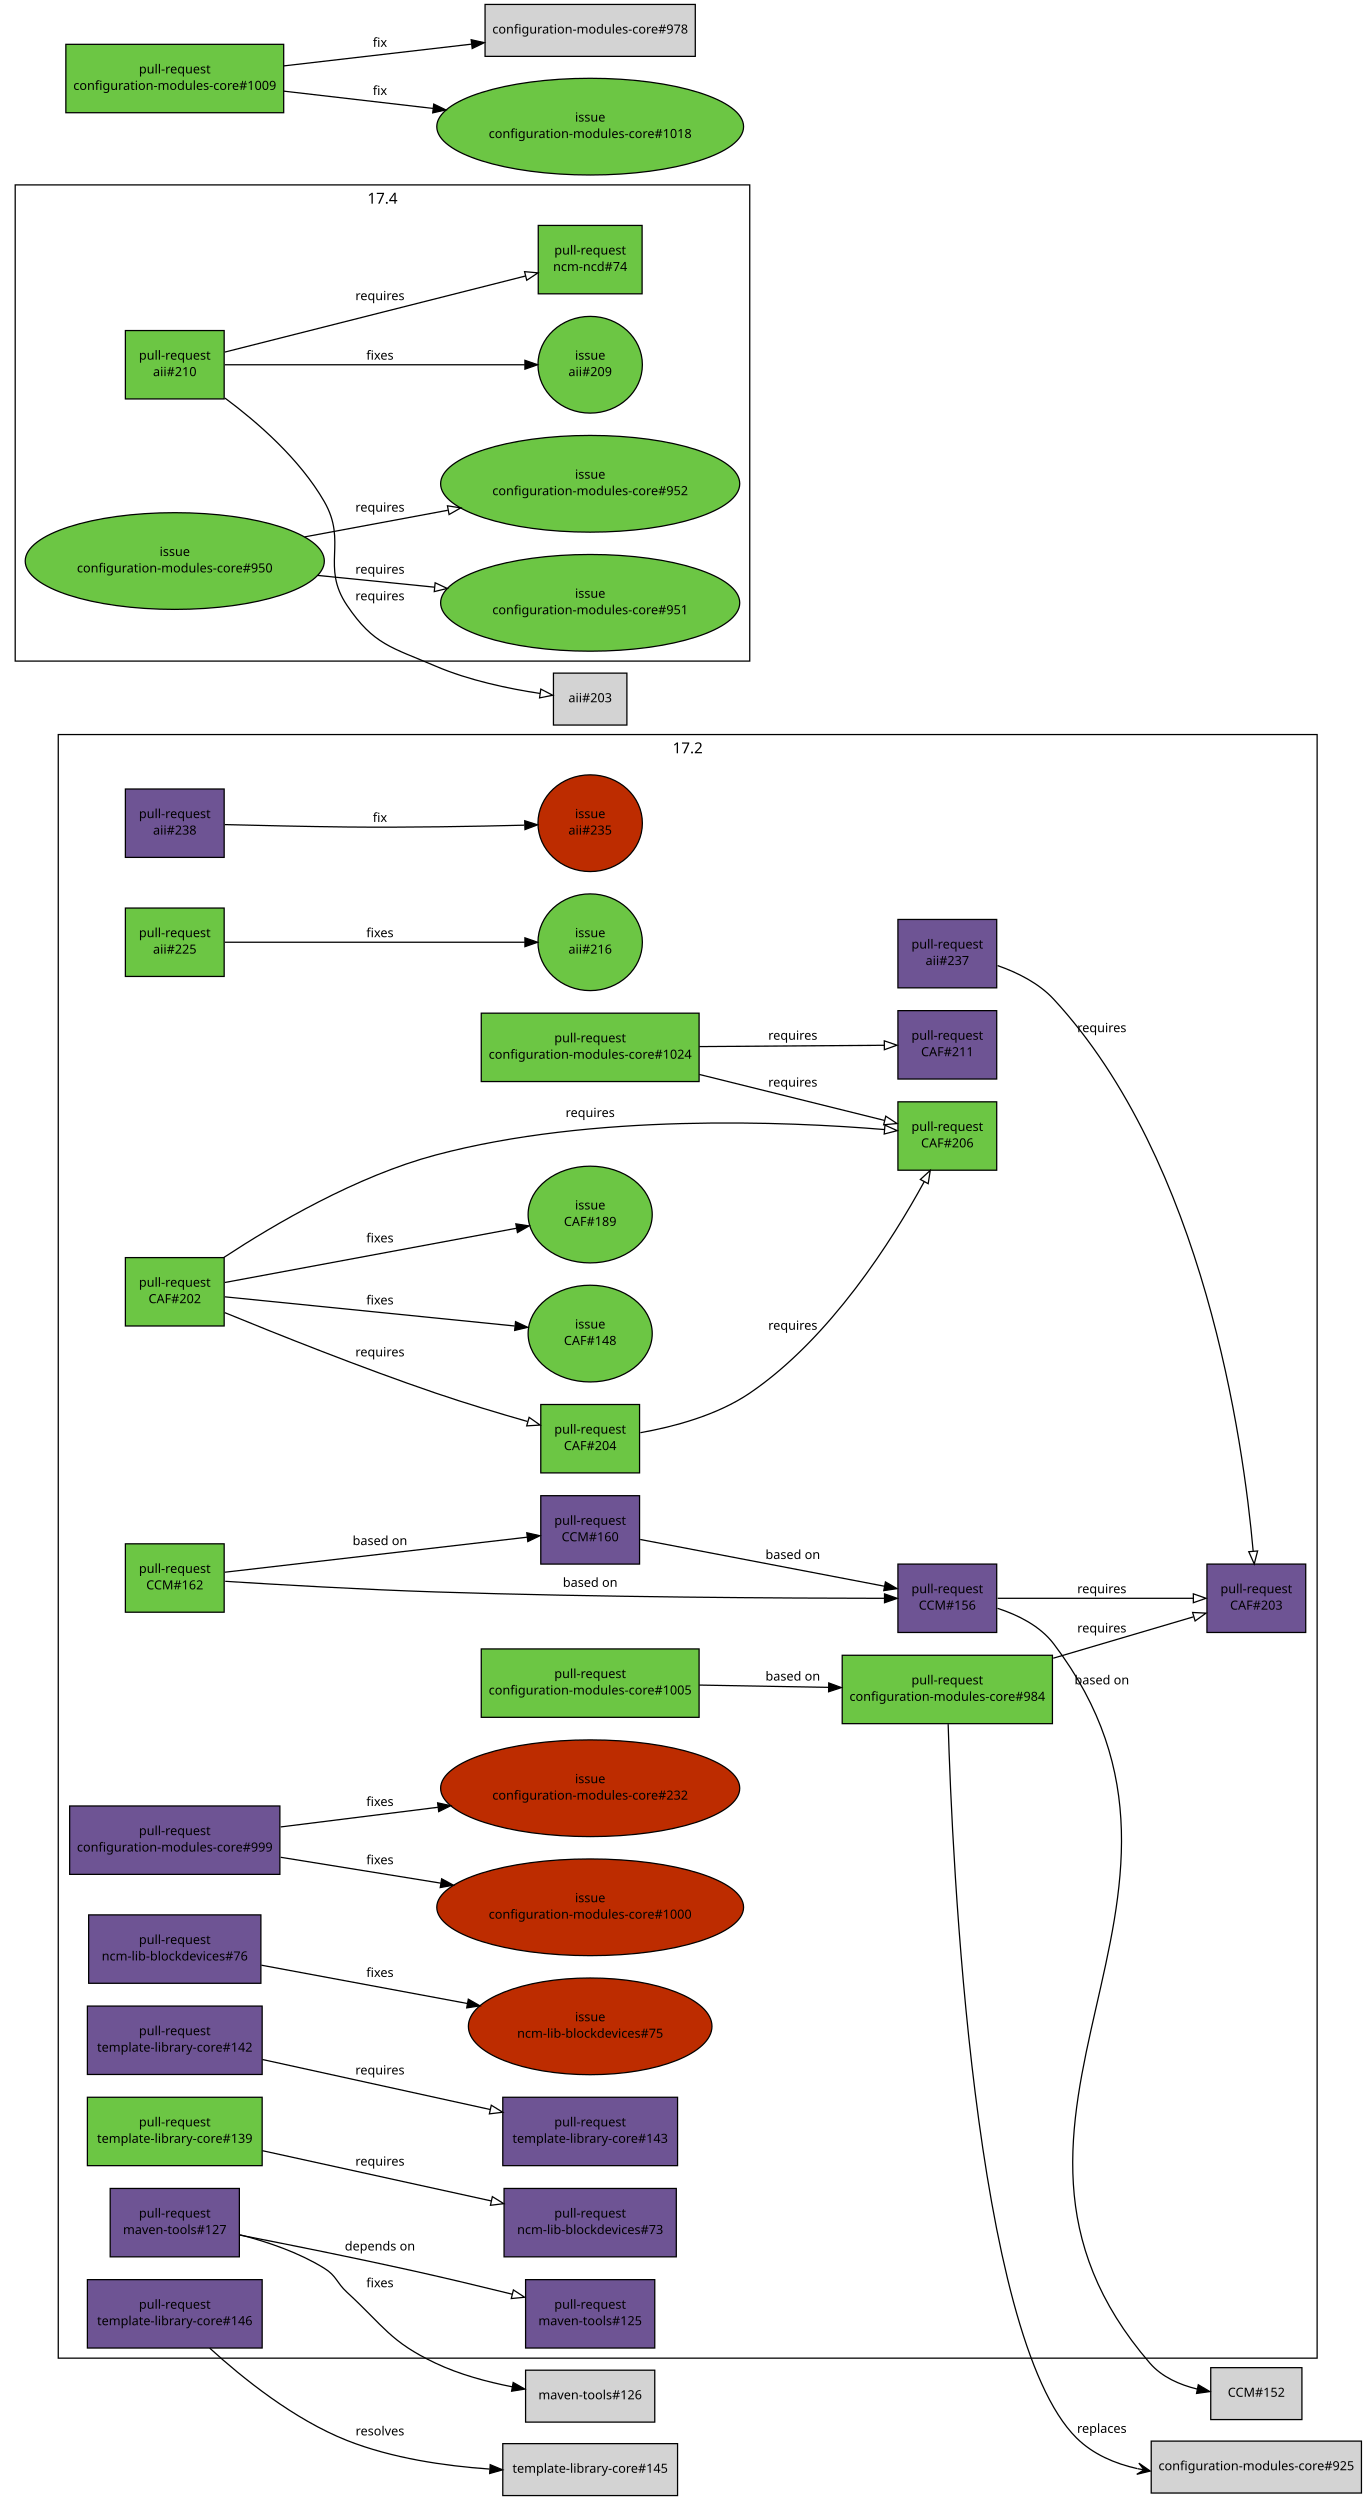
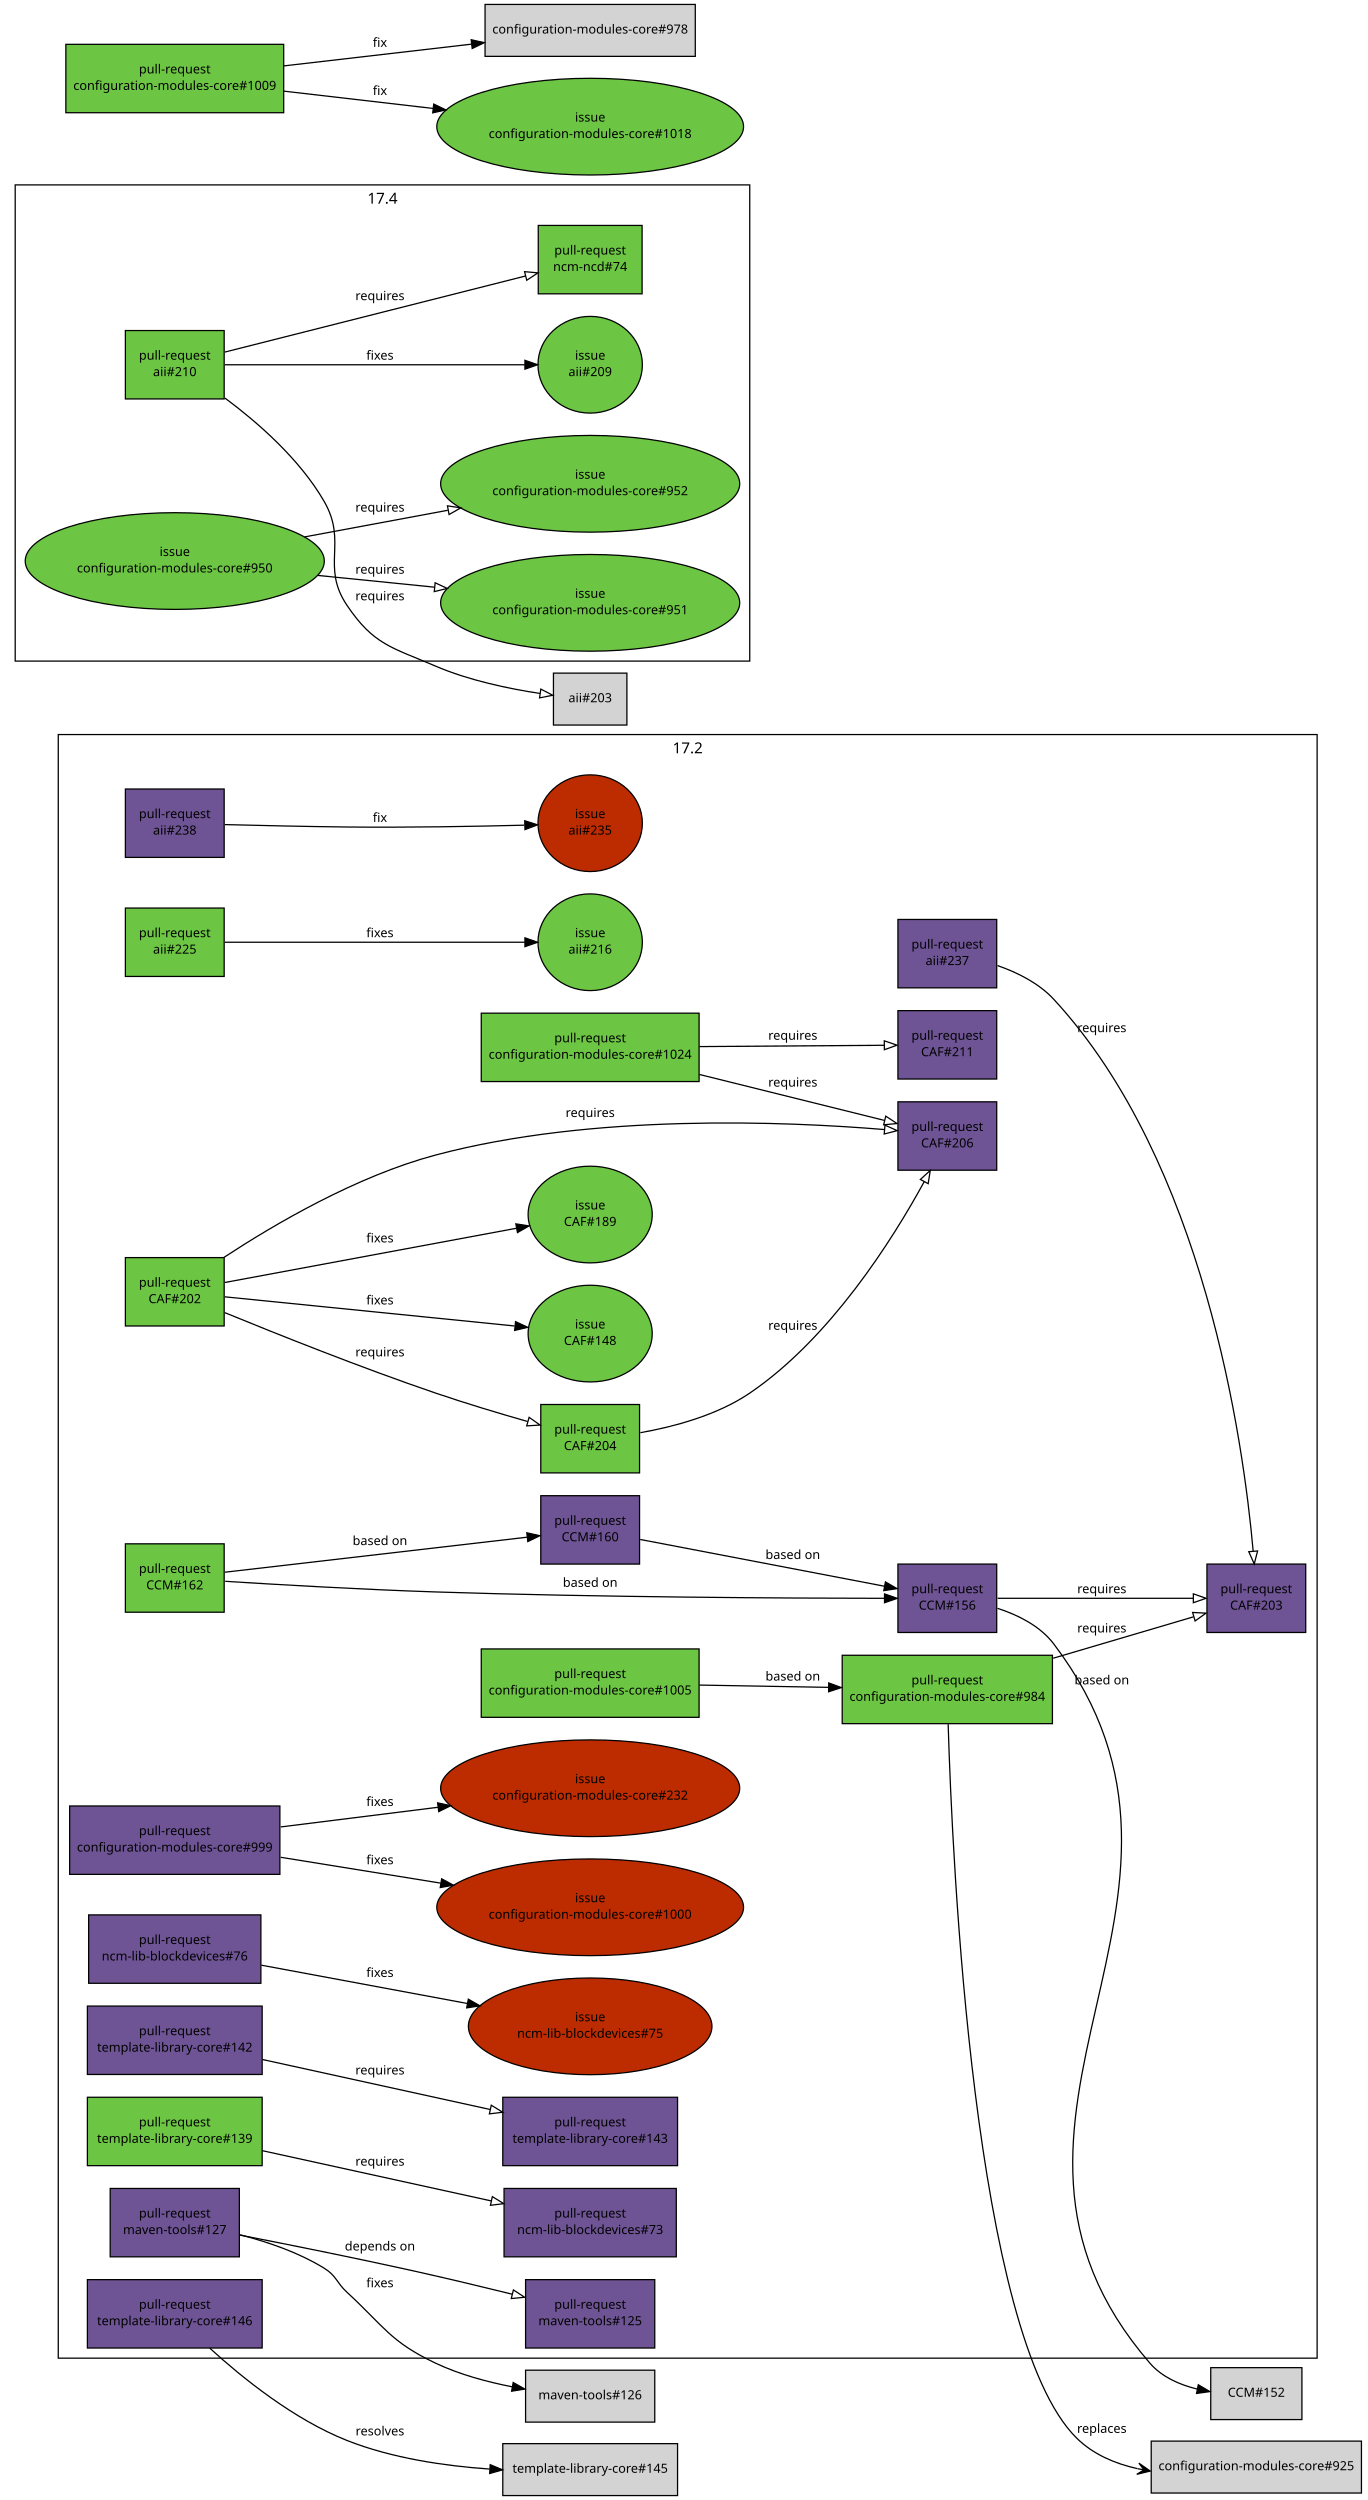
<svg xmlns="http://www.w3.org/2000/svg" xmlns:xlink="http://www.w3.org/1999/xlink" width="1080pt" height="1974pt" viewBox="0.00 0.00 1080.00 1974.00">
  <g id="graph1" class="graph" transform="scale(1 1) rotate(0) translate(4 1970)">
    <polygon fill="white" stroke="white" points="-4,5 -4,-1970 1077,-1970 1077,5 -4,5" />
    <g id="graph2" class="cluster">
      <polygon fill="none" stroke="black" points="42,-108 42,-1390 1036,-1390 1036,-108 42,-108" />
      <text text-anchor="middle" x="539" y="-1375.2" font-family="Sans" font-size="12.00">17.2</text>
    </g>
    <g id="graph5" class="cluster">
      <polygon fill="none" stroke="black" points="8,-1448 8,-1824 588,-1824 588,-1448 8,-1448" />
      <text text-anchor="middle" x="298" y="-1809.2" font-family="Sans" font-size="12.00">17.4</text>
    </g>
    <g id="node1" class="node">
      <a xlink:href="https://github.com/quattor/aii/pull/238" xlink:title="aii-opennebula: Add VM image driver option" target="_parent">
        <polygon fill="#6e5494" stroke="black" points="173,-1347 95,-1347 95,-1293 173,-1293 173,-1347" />
        <text text-anchor="middle" x="134" y="-1324" font-family="Sans" font-size="10.00">pull-request</text>
        <text text-anchor="middle" x="134" y="-1311" font-family="Sans" font-size="10.00">aii#238</text>
      </a>
    </g>
    <g id="node3" class="node">
      <a xlink:href="https://github.com/quattor/aii/issues/235" xlink:title="aii-opennebula: Add qcow2 image support" target="_parent">
        <ellipse fill="#bd2c00" stroke="black" cx="462" cy="-1320" rx="41.217" ry="38.184" />
        <text text-anchor="middle" x="462" y="-1324" font-family="Sans" font-size="10.00">issue</text>
        <text text-anchor="middle" x="462" y="-1311" font-family="Sans" font-size="10.00">aii#235</text>
      </a>
    </g>
    <g id="edge2" class="edge">
      <path fill="none" stroke="black" d="M173.571,-1318.9C200.705,-1318.2 237.529,-1317.36 270,-1317 317.382,-1316.48 371.337,-1317.46 409.959,-1318.44" />
      <polygon fill="black" stroke="black" points="410.34,-1321.95 420.428,-1318.71 410.523,-1314.95 410.34,-1321.95" />
      <text text-anchor="middle" x="296" y="-1321" font-family="Sans" font-size="10.00">fix</text>
    </g>
    <g id="node4" class="node">
      <a xlink:href="https://github.com/quattor/aii/pull/237" xlink:title="aii-core: switch to CAF::Download::LWP" target="_parent">
        <polygon fill="#6e5494" stroke="black" points="783,-1244 705,-1244 705,-1190 783,-1190 783,-1244" />
        <text text-anchor="middle" x="744" y="-1221" font-family="Sans" font-size="10.00">pull-request</text>
        <text text-anchor="middle" x="744" y="-1208" font-family="Sans" font-size="10.00">aii#237</text>
      </a>
    </g>
    <g id="node6" class="node">
      <a xlink:href="https://github.com/quattor/CAF/pull/203" xlink:title="CAF::Download::LWP: CAF interface for LWP to handle https settings" target="_parent">
        <polygon fill="#6e5494" stroke="black" points="1027,-735 949,-735 949,-681 1027,-681 1027,-735" />
        <text text-anchor="middle" x="988" y="-712" font-family="Sans" font-size="10.00">pull-request</text>
        <text text-anchor="middle" x="988" y="-699" font-family="Sans" font-size="10.00">CAF#203</text>
      </a>
    </g>
    <g id="edge4" class="edge">
      <path fill="none" stroke="black" d="M783.672,-1207.58C799.291,-1202.11 816.262,-1193.7 828,-1181 946.756,-1052.51 977.71,-832.615 985.492,-745.311" />
      <polygon fill="none" stroke="black" points="989.001,-745.353 986.349,-735.095 982.025,-744.768 989.001,-745.353" />
      <text text-anchor="middle" x="866" y="-1155" font-family="Sans" font-size="10.00">requires</text>
    </g>
    <g id="node7" class="node">
      <a xlink:href="https://github.com/quattor/aii/pull/225" xlink:title="[WIP] Add UEFI support through Grub-based PXE loader" target="_parent">
        <polygon fill="#6cc644" stroke="black" points="173,-1253 95,-1253 95,-1199 173,-1199 173,-1253" />
        <text text-anchor="middle" x="134" y="-1230" font-family="Sans" font-size="10.00">pull-request</text>
        <text text-anchor="middle" x="134" y="-1217" font-family="Sans" font-size="10.00">aii#225</text>
      </a>
    </g>
    <g id="node9" class="node">
      <a xlink:href="https://github.com/quattor/aii/issues/216" xlink:title="aii-pxelinux: add support for Grub-based UEFI PXE boot loader" target="_parent">
        <ellipse fill="#6cc644" stroke="black" cx="462" cy="-1226" rx="41.217" ry="38.184" />
        <text text-anchor="middle" x="462" y="-1230" font-family="Sans" font-size="10.00">issue</text>
        <text text-anchor="middle" x="462" y="-1217" font-family="Sans" font-size="10.00">aii#216</text>
      </a>
    </g>
    <g id="edge6" class="edge">
      <path fill="none" stroke="black" d="M173.564,-1226C232.84,-1226 344.728,-1226 410.366,-1226" />
      <polygon fill="black" stroke="black" points="410.488,-1229.5 420.488,-1226 410.488,-1222.5 410.488,-1229.5" />
      <text text-anchor="middle" x="296" y="-1230" font-family="Sans" font-size="10.00">fixes</text>
    </g>
    <g id="node10" class="node">
      <a xlink:href="https://github.com/quattor/aii/pull/210" xlink:title="Shellfe: support active config for plugins" target="_parent">
        <polygon fill="#6cc644" stroke="black" points="173,-1709 95,-1709 95,-1655 173,-1655 173,-1709" />
        <text text-anchor="middle" x="134" y="-1686" font-family="Sans" font-size="10.00">pull-request</text>
        <text text-anchor="middle" x="134" y="-1673" font-family="Sans" font-size="10.00">aii#210</text>
      </a>
    </g>
    <g id="node12" class="node">
      <a xlink:href="https://github.com/quattor/aii/issues/209" xlink:title="support ACTIVE_CONFIG" target="_parent">
        <ellipse fill="#6cc644" stroke="black" cx="462" cy="-1682" rx="41.217" ry="38.184" />
        <text text-anchor="middle" x="462" y="-1686" font-family="Sans" font-size="10.00">issue</text>
        <text text-anchor="middle" x="462" y="-1673" font-family="Sans" font-size="10.00">aii#209</text>
      </a>
    </g>
    <g id="edge8" class="edge">
      <path fill="none" stroke="black" d="M173.564,-1682C232.84,-1682 344.728,-1682 410.366,-1682" />
      <polygon fill="black" stroke="black" points="410.488,-1685.5 420.488,-1682 410.488,-1678.5 410.488,-1685.5" />
      <text text-anchor="middle" x="296" y="-1686" font-family="Sans" font-size="10.00">fixes</text>
    </g>
    <g id="node14" class="node">
      <a xlink:href="https://github.com/quattor/ncm-ncd/pull/74" xlink:title="Set the current active config as an attribute to the component" target="_parent">
        <polygon fill="#6cc644" stroke="black" points="503,-1792 421,-1792 421,-1738 503,-1738 503,-1792" />
        <text text-anchor="middle" x="462" y="-1769" font-family="Sans" font-size="10.00">pull-request</text>
        <text text-anchor="middle" x="462" y="-1756" font-family="Sans" font-size="10.00">ncm-ncd#74</text>
      </a>
    </g>
    <g id="edge10" class="edge">
      <path fill="none" stroke="black" d="M173.564,-1692.01C233.043,-1707.06 345.495,-1735.52 411.038,-1752.1" />
      <polygon fill="none" stroke="black" points="410.195,-1755.5 420.748,-1754.56 411.912,-1748.71 410.195,-1755.5" />
      <text text-anchor="middle" x="296" y="-1733" font-family="Sans" font-size="10.00">requires</text>
    </g>
    <g id="node16" class="node">
      <polygon fill="lightgrey" stroke="black" points="491,-1438.5 433,-1438.5 433,-1397.5 491,-1397.5 491,-1438.5" />
      <text text-anchor="middle" x="462" y="-1415.5" font-family="Sans" font-size="10.00">aii#203</text>
    </g>
    <g id="edge12" class="edge">
      <path fill="none" stroke="black" d="M173.618,-1655.69C199.831,-1636.2 232.793,-1607.32 252,-1574 270.632,-1541.67 249.151,-1522.94 270,-1492 291.078,-1460.72 305.337,-1458.88 340,-1444 366.293,-1432.71 397.943,-1426.15 422.417,-1422.44" />
      <polygon fill="none" stroke="black" points="423.02,-1425.89 432.43,-1421.02 422.037,-1418.96 423.02,-1425.89" />
      <text text-anchor="middle" x="296" y="-1496" font-family="Sans" font-size="10.00">requires</text>
    </g>
    <g id="node17" class="node">
      <a xlink:href="https://github.com/quattor/CAF/pull/204" xlink:title="Reporter: add structured logging and message templating" target="_parent">
        <polygon fill="#6cc644" stroke="black" points="501,-861 423,-861 423,-807 501,-807 501,-861" />
        <text text-anchor="middle" x="462" y="-838" font-family="Sans" font-size="10.00">pull-request</text>
        <text text-anchor="middle" x="462" y="-825" font-family="Sans" font-size="10.00">CAF#204</text>
      </a>
    </g>
    <g id="node19" class="node">
      <a xlink:href="https://github.com/quattor/CAF/pull/206" xlink:title="Switch to 00-tqu" target="_parent">
-         <polygon fill="#6cc644" stroke="black" points="783,-1100 705,-1100 705,-1046 783,-1046 783,-1100" />
+         <polygon fill="#6e5494" stroke="black" points="783,-1100 705,-1100 705,-1046 783,-1046 783,-1100" />
        <text text-anchor="middle" x="744" y="-1077" font-family="Sans" font-size="10.00">pull-request</text>
        <text text-anchor="middle" x="744" y="-1064" font-family="Sans" font-size="10.00">CAF#206</text>
      </a>
    </g>
    <g id="edge14" class="edge">
      <path fill="none" stroke="black" d="M501.656,-838.748C527.949,-843.402 562.222,-852.48 588,-870 651.796,-913.359 700.787,-991.221 725.729,-1036.88" />
      <polygon fill="none" stroke="black" points="722.724,-1038.68 730.538,-1045.84 728.891,-1035.37 722.724,-1038.68" />
      <text text-anchor="middle" x="622" y="-920" font-family="Sans" font-size="10.00">requires</text>
    </g>
    <g id="node20" class="node">
      <a xlink:href="https://github.com/quattor/CAF/pull/202" xlink:title="FileWriter: use atomic write" target="_parent">
        <polygon fill="#6cc644" stroke="black" points="173,-977 95,-977 95,-923 173,-923 173,-977" />
        <text text-anchor="middle" x="134" y="-954" font-family="Sans" font-size="10.00">pull-request</text>
        <text text-anchor="middle" x="134" y="-941" font-family="Sans" font-size="10.00">CAF#202</text>
      </a>
    </g>
    <g id="edge16" class="edge">
      <path fill="none" stroke="black" d="M173.514,-933.521C214.719,-916.605 281.356,-890.001 340,-870 363.654,-861.933 390.236,-853.963 412.535,-847.581" />
      <polygon fill="none" stroke="black" points="413.788,-850.863 422.453,-844.766 411.877,-844.129 413.788,-850.863" />
      <text text-anchor="middle" x="296" y="-899" font-family="Sans" font-size="10.00">requires</text>
    </g>
    <g id="edge18" class="edge">
      <path fill="none" stroke="black" d="M172.839,-977.165C212.703,-1003.36 277.562,-1041.39 340,-1058 463.894,-1090.96 616.664,-1084.52 694.029,-1078.13" />
      <polygon fill="none" stroke="black" points="694.772,-1081.58 704.434,-1077.23 694.171,-1074.6 694.772,-1081.58" />
      <text text-anchor="middle" x="462" y="-1088" font-family="Sans" font-size="10.00">requires</text>
    </g>
    <g id="node24" class="node">
      <a xlink:href="https://github.com/quattor/CAF/issues/148" xlink:title="CAF::FileWriter updates files in-place" target="_parent">
        <ellipse fill="#6cc644" stroke="black" cx="462" cy="-917" rx="48.998" ry="38.184" />
        <text text-anchor="middle" x="462" y="-921" font-family="Sans" font-size="10.00">issue</text>
        <text text-anchor="middle" x="462" y="-908" font-family="Sans" font-size="10.00">CAF#148</text>
      </a>
    </g>
    <g id="edge20" class="edge">
      <path fill="none" stroke="black" d="M173.564,-946.019C230.495,-940.292 335.957,-929.681 402.364,-923" />
      <polygon fill="black" stroke="black" points="403.074,-926.446 412.673,-921.963 402.373,-919.481 403.074,-926.446" />
      <text text-anchor="middle" x="296" y="-940" font-family="Sans" font-size="10.00">fixes</text>
    </g>
    <g id="node26" class="node">
      <a xlink:href="https://github.com/quattor/CAF/issues/189" xlink:title="FileWriter: add diff to history" target="_parent">
        <ellipse fill="#6cc644" stroke="black" cx="462" cy="-1011" rx="48.998" ry="38.184" />
        <text text-anchor="middle" x="462" y="-1015" font-family="Sans" font-size="10.00">issue</text>
        <text text-anchor="middle" x="462" y="-1002" font-family="Sans" font-size="10.00">CAF#189</text>
      </a>
    </g>
    <g id="edge22" class="edge">
      <path fill="none" stroke="black" d="M173.564,-957.358C230.936,-968.028 337.595,-987.864 403.901,-1000.2" />
      <polygon fill="black" stroke="black" points="403.31,-1003.65 413.781,-1002.03 404.59,-996.763 403.31,-1003.65" />
      <text text-anchor="middle" x="296" y="-989" font-family="Sans" font-size="10.00">fixes</text>
    </g>
    <g id="node27" class="node">
      <a xlink:href="https://github.com/quattor/CCM/pull/162" xlink:title="Cleanup: move internal modules in subdirectories and remove/integrate util scripts" target="_parent">
        <polygon fill="#6cc644" stroke="black" points="173,-751 95,-751 95,-697 173,-697 173,-751" />
        <text text-anchor="middle" x="134" y="-728" font-family="Sans" font-size="10.00">pull-request</text>
        <text text-anchor="middle" x="134" y="-715" font-family="Sans" font-size="10.00">CCM#162</text>
      </a>
    </g>
    <g id="node29" class="node">
      <a xlink:href="https://github.com/quattor/CCM/pull/160" xlink:title="Switch to 00-tqu" target="_parent">
        <polygon fill="#6e5494" stroke="black" points="501,-789 423,-789 423,-735 501,-735 501,-789" />
        <text text-anchor="middle" x="462" y="-766" font-family="Sans" font-size="10.00">pull-request</text>
        <text text-anchor="middle" x="462" y="-753" font-family="Sans" font-size="10.00">CCM#160</text>
      </a>
    </g>
    <g id="edge24" class="edge">
      <path fill="none" stroke="black" d="M173.564,-728.584C233.406,-735.517 346.87,-748.662 412.233,-756.234" />
      <polygon fill="black" stroke="black" points="411.959,-759.726 422.295,-757.4 412.764,-752.772 411.959,-759.726" />
      <text text-anchor="middle" x="296" y="-750" font-family="Sans" font-size="10.00">based on</text>
    </g>
    <g id="node31" class="node">
      <a xlink:href="https://github.com/quattor/CCM/pull/156" xlink:title="Fetch::Download: switch to CAF::Download::LWP" target="_parent">
        <polygon fill="#6e5494" stroke="black" points="783,-735 705,-735 705,-681 783,-681 783,-735" />
        <text text-anchor="middle" x="744" y="-712" font-family="Sans" font-size="10.00">pull-request</text>
        <text text-anchor="middle" x="744" y="-699" font-family="Sans" font-size="10.00">CCM#156</text>
      </a>
    </g>
    <g id="edge26" class="edge">
      <path fill="none" stroke="black" d="M173.855,-721.387C215.336,-718.781 282.19,-714.9 340,-713 467.553,-708.807 617.864,-708.048 694.156,-707.96" />
      <polygon fill="black" stroke="black" points="694.423,-711.46 704.42,-707.952 694.417,-704.46 694.423,-711.46" />
      <text text-anchor="middle" x="462" y="-717" font-family="Sans" font-size="10.00">based on</text>
    </g>
    <g id="edge28" class="edge">
      <path fill="none" stroke="black" d="M501.508,-754.435C552.024,-744.761 639.514,-728.008 694.444,-717.49" />
      <polygon fill="black" stroke="black" points="695.142,-720.92 704.305,-715.601 693.825,-714.044 695.142,-720.92" />
      <text text-anchor="middle" x="622" y="-739" font-family="Sans" font-size="10.00">based on</text>
    </g>
    <g id="edge30" class="edge">
      <path fill="none" stroke="black" d="M783.746,-708C825.84,-708 892.389,-708 938.012,-708" />
      <polygon fill="none" stroke="black" points="938.271,-711.5 948.271,-708 938.271,-704.5 938.271,-711.5" />
      <text text-anchor="middle" x="866" y="-712" font-family="Sans" font-size="10.00">requires</text>
    </g>
    <g id="node35" class="node">
      <polygon fill="lightgrey" stroke="black" points="1024,-100.5 952,-100.5 952,-59.5 1024,-59.5 1024,-100.5" />
      <text text-anchor="middle" x="988" y="-77.5" font-family="Sans" font-size="10.00">CCM#152</text>
    </g>
    <g id="edge32" class="edge">
      <path fill="none" stroke="black" d="M783.633,-700.076C799.832,-694.812 817.253,-686.152 828,-672 982.028,-469.159 737.45,-296.692 904,-104 913.417,-93.104 927.405,-86.99 941.277,-83.608" />
      <polygon fill="black" stroke="black" points="942.174,-86.998 951.291,-81.6 940.797,-80.135 942.174,-86.998" />
      <text text-anchor="middle" x="866" y="-640" font-family="Sans" font-size="10.00">based on</text>
    </g>
    <g id="node36" class="node">
      <a xlink:href="https://github.com/quattor/configuration-modules-core/pull/1024" xlink:title="ncm-syslog: cleanup and refactor" target="_parent">
        <polygon fill="#6cc644" stroke="black" points="548,-1170 376,-1170 376,-1116 548,-1116 548,-1170" />
        <text text-anchor="middle" x="462" y="-1147" font-family="Sans" font-size="10.00">pull-request</text>
        <text text-anchor="middle" x="462" y="-1134" font-family="Sans" font-size="10.00">configuration-modules-core#1024</text>
      </a>
    </g>
    <g id="edge36" class="edge">
      <path fill="none" stroke="black" d="M548.142,-1121.62C596.073,-1109.72 654.026,-1095.33 694.403,-1085.31" />
      <polygon fill="none" stroke="black" points="695.411,-1088.67 704.274,-1082.86 693.725,-1081.87 695.411,-1088.67" />
      <text text-anchor="middle" x="622" y="-1112" font-family="Sans" font-size="10.00">requires</text>
    </g>
    <g id="node38" class="node">
      <a xlink:href="https://github.com/quattor/CAF/pull/211" xlink:title="FileEditor: fix add_or_replace_sysconfig_lines " target="_parent">
        <polygon fill="#6e5494" stroke="black" points="783,-1172 705,-1172 705,-1118 783,-1118 783,-1172" />
        <text text-anchor="middle" x="744" y="-1149" font-family="Sans" font-size="10.00">pull-request</text>
        <text text-anchor="middle" x="744" y="-1136" font-family="Sans" font-size="10.00">CAF#211</text>
      </a>
    </g>
    <g id="edge34" class="edge">
      <path fill="none" stroke="black" d="M548.142,-1143.61C595.972,-1143.95 653.78,-1144.36 694.147,-1144.65" />
      <polygon fill="none" stroke="black" points="694.249,-1148.15 704.274,-1144.72 694.299,-1141.15 694.249,-1148.15" />
      <text text-anchor="middle" x="622" y="-1149" font-family="Sans" font-size="10.00">requires</text>
    </g>
    <g id="node40" class="node">
      <a xlink:href="https://github.com/quattor/configuration-modules-core/pull/1005" xlink:title=" ncm-download: allow_older boolean to allow downloading remote files that are older then current file" target="_parent">
        <polygon fill="#6cc644" stroke="black" points="548,-668 376,-668 376,-614 548,-614 548,-668" />
        <text text-anchor="middle" x="462" y="-645" font-family="Sans" font-size="10.00">pull-request</text>
        <text text-anchor="middle" x="462" y="-632" font-family="Sans" font-size="10.00">configuration-modules-core#1005</text>
      </a>
    </g>
    <g id="node42" class="node">
      <a xlink:href="https://github.com/quattor/configuration-modules-core/pull/984" xlink:title="ncm-download: switch to CAF::Download::LWP" target="_parent">
        <polygon fill="#6cc644" stroke="black" points="827,-663 661,-663 661,-609 827,-609 827,-663" />
        <text text-anchor="middle" x="744" y="-640" font-family="Sans" font-size="10.00">pull-request</text>
        <text text-anchor="middle" x="744" y="-627" font-family="Sans" font-size="10.00">configuration-modules-core#984</text>
      </a>
    </g>
    <g id="edge38" class="edge">
      <path fill="none" stroke="black" d="M548.142,-639.473C580.435,-638.9 617.278,-638.247 650.229,-637.663" />
      <polygon fill="black" stroke="black" points="650.385,-641.16 660.321,-637.484 650.26,-634.162 650.385,-641.16" />
      <text text-anchor="middle" x="622" y="-643" font-family="Sans" font-size="10.00">based on</text>
    </g>
    <g id="edge46" class="edge">
      <path fill="none" stroke="black" d="M827.63,-660.678C864.477,-671.55 906.523,-683.957 938.316,-693.339" />
      <polygon fill="none" stroke="black" points="937.677,-696.8 948.258,-696.273 939.658,-690.086 937.677,-696.8" />
      <text text-anchor="middle" x="866" y="-681" font-family="Sans" font-size="10.00">requires</text>
    </g>
    <g id="node49" class="node">
      <polygon fill="lightgrey" stroke="black" points="1071,-42.5 905,-42.5 905,-1.5 1071,-1.5 1071,-42.5" />
      <text text-anchor="middle" x="988" y="-19.5" font-family="Sans" font-size="10.00">configuration-modules-core#925</text>
    </g>
    <g id="edge44" class="edge">
      <path fill="none" stroke="black" d="M744.665,-608.646C747.814,-503.268 764.688,-125.476 846,-45 859.03,-32.104 876.263,-24.713 894.217,-20.729" />
      <polygon fill="black" stroke="black" points="904.244,-18.854 895.242,-25.116 899.329,-19.773 894.414,-20.693 894.414,-20.693 894.414,-20.693 899.329,-19.773 893.587,-16.269 904.244,-18.854 904.244,-18.854" />
      <text text-anchor="middle" x="866" y="-49" font-family="Sans" font-size="10.00">replaces</text>
    </g>
    <g id="node43" class="node">
      <a xlink:href="https://github.com/quattor/configuration-modules-core/pull/999" xlink:title="ncm-grub: full overhaul" target="_parent">
        <polygon fill="#6e5494" stroke="black" points="217,-544 51,-544 51,-490 217,-490 217,-544" />
        <text text-anchor="middle" x="134" y="-521" font-family="Sans" font-size="10.00">pull-request</text>
        <text text-anchor="middle" x="134" y="-508" font-family="Sans" font-size="10.00">configuration-modules-core#999</text>
      </a>
    </g>
    <g id="node45" class="node">
      <a xlink:href="https://github.com/quattor/configuration-modules-core/issues/232" xlink:title="ncm-grub: full rewrite needed!" target="_parent">
        <ellipse fill="#bd2c00" stroke="black" cx="462" cy="-558" rx="118.087" ry="38.184" />
        <text text-anchor="middle" x="462" y="-562" font-family="Sans" font-size="10.00">issue</text>
        <text text-anchor="middle" x="462" y="-549" font-family="Sans" font-size="10.00">configuration-modules-core#232</text>
      </a>
    </g>
    <g id="edge40" class="edge">
      <path fill="none" stroke="black" d="M217.617,-527.452C255.316,-532.164 300.543,-537.818 341.785,-542.973" />
      <polygon fill="black" stroke="black" points="341.542,-546.47 351.899,-544.237 342.41,-539.524 341.542,-546.47" />
      <text text-anchor="middle" x="296" y="-544" font-family="Sans" font-size="10.00">fixes</text>
    </g>
    <g id="node47" class="node">
      <a xlink:href="https://github.com/quattor/configuration-modules-core/issues/1000" xlink:title="ncm-grub: drop non-multiboot support" target="_parent">
        <ellipse fill="#bd2c00" stroke="black" cx="462" cy="-464" rx="121.122" ry="38.184" />
        <text text-anchor="middle" x="462" y="-468" font-family="Sans" font-size="10.00">issue</text>
        <text text-anchor="middle" x="462" y="-455" font-family="Sans" font-size="10.00">configuration-modules-core#1000</text>
      </a>
    </g>
    <g id="edge42" class="edge">
      <path fill="none" stroke="black" d="M217.617,-503.489C256.011,-497.285 302.213,-489.819 344.061,-483.057" />
      <polygon fill="black" stroke="black" points="344.722,-486.496 354.035,-481.446 343.605,-479.586 344.722,-486.496" />
      <text text-anchor="middle" x="296" y="-498" font-family="Sans" font-size="10.00">fixes</text>
    </g>
    <g id="node51" class="node">
      <a xlink:href="https://github.com/quattor/configuration-modules-core/issues/950" xlink:title="ncm-spma: Remove support for package groups from yum backends" target="_parent">
        <ellipse fill="#6cc644" stroke="black" cx="134" cy="-1527" rx="118.087" ry="38.184" />
        <text text-anchor="middle" x="134" y="-1531" font-family="Sans" font-size="10.00">issue</text>
        <text text-anchor="middle" x="134" y="-1518" font-family="Sans" font-size="10.00">configuration-modules-core#950</text>
      </a>
    </g>
    <g id="node53" class="node">
      <a xlink:href="https://github.com/quattor/configuration-modules-core/issues/951" xlink:title="ncm-spma (yum): Remove support for package groups" target="_parent">
        <ellipse fill="#6cc644" stroke="black" cx="462" cy="-1494" rx="118.087" ry="38.184" />
        <text text-anchor="middle" x="462" y="-1498" font-family="Sans" font-size="10.00">issue</text>
        <text text-anchor="middle" x="462" y="-1485" font-family="Sans" font-size="10.00">configuration-modules-core#951</text>
      </a>
    </g>
    <g id="edge48" class="edge">
      <path fill="none" stroke="black" d="M246.879,-1515.64C276.597,-1512.65 308.804,-1509.41 339.025,-1506.37" />
      <polygon fill="none" stroke="black" points="339.592,-1509.83 349.191,-1505.35 338.891,-1502.87 339.592,-1509.83" />
      <text text-anchor="middle" x="296" y="-1517" font-family="Sans" font-size="10.00">requires</text>
    </g>
    <g id="node55" class="node">
      <a xlink:href="https://github.com/quattor/configuration-modules-core/issues/952" xlink:title="ncm-spma (yumng): Remove support for package groups" target="_parent">
        <ellipse fill="#6cc644" stroke="black" cx="462" cy="-1588" rx="118.087" ry="38.184" />
        <text text-anchor="middle" x="462" y="-1592" font-family="Sans" font-size="10.00">issue</text>
        <text text-anchor="middle" x="462" y="-1579" font-family="Sans" font-size="10.00">configuration-modules-core#952</text>
      </a>
    </g>
    <g id="edge50" class="edge">
      <path fill="none" stroke="black" d="M236.432,-1546.05C272.341,-1552.73 312.857,-1560.26 349.542,-1567.09" />
      <polygon fill="none" stroke="black" points="349.31,-1570.6 359.781,-1568.99 350.59,-1563.72 349.31,-1570.6" />
      <text text-anchor="middle" x="296" y="-1566" font-family="Sans" font-size="10.00">requires</text>
    </g>
    <g id="node56" class="node">
      <a xlink:href="https://github.com/quattor/configuration-modules-core/pull/1009" xlink:title="ncm-opennebula: Opennebula refactoring and AII code (WIP)" target="_parent">
        <polygon fill="#6cc644" stroke="black" points="220,-1935 48,-1935 48,-1881 220,-1881 220,-1935" />
        <text text-anchor="middle" x="134" y="-1912" font-family="Sans" font-size="10.00">pull-request</text>
        <text text-anchor="middle" x="134" y="-1899" font-family="Sans" font-size="10.00">configuration-modules-core#1009</text>
      </a>
    </g>
    <g id="node58" class="node">
      <polygon fill="lightgrey" stroke="black" points="545,-1966.5 379,-1966.5 379,-1925.5 545,-1925.5 545,-1966.5" />
      <text text-anchor="middle" x="462" y="-1943.5" font-family="Sans" font-size="10.00">configuration-modules-core#978</text>
    </g>
    <g id="edge52" class="edge">
      <path fill="none" stroke="black" d="M220.178,-1917.98C265.712,-1923.26 321.666,-1929.74 368.278,-1935.14" />
      <polygon fill="black" stroke="black" points="368.043,-1938.64 378.38,-1936.31 368.849,-1931.68 368.043,-1938.64" />
      <text text-anchor="middle" x="296" y="-1933" font-family="Sans" font-size="10.00">fix</text>
    </g>
    <g id="node60" class="node">
      <a xlink:href="https://github.com/quattor/configuration-modules-core/issues/1018" xlink:title="ncm-opennebula: aii VNET methods create new AR instead of an update" target="_parent">
        <ellipse fill="#6cc644" stroke="black" cx="462" cy="-1870" rx="121.122" ry="38.184" />
        <text text-anchor="middle" x="462" y="-1874" font-family="Sans" font-size="10.00">issue</text>
        <text text-anchor="middle" x="462" y="-1861" font-family="Sans" font-size="10.00">configuration-modules-core#1018</text>
      </a>
    </g>
    <g id="edge54" class="edge">
      <path fill="none" stroke="black" d="M220.178,-1898.02C256.147,-1893.85 298.618,-1888.93 337.85,-1884.38" />
      <polygon fill="black" stroke="black" points="338.484,-1887.83 348.015,-1883.21 337.679,-1880.88 338.484,-1887.83" />
      <text text-anchor="middle" x="296" y="-1895" font-family="Sans" font-size="10.00">fix</text>
    </g>
    <g id="node61" class="node">
      <a xlink:href="https://github.com/quattor/maven-tools/pull/127" xlink:title="ProfileCache: prepare_profile_cache checks for valid object template" target="_parent">
        <polygon fill="#6e5494" stroke="black" points="185,-242 83,-242 83,-188 185,-188 185,-242" />
        <text text-anchor="middle" x="134" y="-219" font-family="Sans" font-size="10.00">pull-request</text>
        <text text-anchor="middle" x="134" y="-206" font-family="Sans" font-size="10.00">maven-tools#127</text>
      </a>
    </g>
    <g id="node63" class="node">
      <a xlink:href="https://github.com/quattor/maven-tools/pull/125" xlink:title="Critic: no more backticks/qx/system, use CAF::Process" target="_parent">
        <polygon fill="#6e5494" stroke="black" points="513,-170 411,-170 411,-116 513,-116 513,-170" />
        <text text-anchor="middle" x="462" y="-147" font-family="Sans" font-size="10.00">pull-request</text>
        <text text-anchor="middle" x="462" y="-134" font-family="Sans" font-size="10.00">maven-tools#125</text>
      </a>
    </g>
    <g id="edge56" class="edge">
      <path fill="none" stroke="black" d="M185.581,-205.134C223.42,-197.76 276.006,-187.229 322,-177 347.751,-171.273 376.046,-164.494 400.419,-158.502" />
      <polygon fill="none" stroke="black" points="401.383,-161.869 410.253,-156.075 399.705,-155.073 401.383,-161.869" />
      <text text-anchor="middle" x="296" y="-193" font-family="Sans" font-size="10.00">depends on</text>
    </g>
    <g id="node65" class="node">
      <polygon fill="lightgrey" stroke="black" points="513,-98.5 411,-98.5 411,-57.5 513,-57.5 513,-98.5" />
      <text text-anchor="middle" x="462" y="-75.5" font-family="Sans" font-size="10.00">maven-tools#126</text>
    </g>
    <g id="edge58" class="edge">
      <path fill="none" stroke="black" d="M185.522,-205.403C207.14,-199.867 231.876,-191.457 252,-179 261.891,-172.878 261.438,-167.874 270,-160 299.325,-133.03 303.993,-121.055 340,-104 358.752,-95.118 380.557,-89.242 400.503,-85.367" />
      <polygon fill="black" stroke="black" points="401.213,-88.795 410.429,-83.569 399.966,-81.907 401.213,-88.795" />
      <text text-anchor="middle" x="296" y="-164" font-family="Sans" font-size="10.00">fixes</text>
    </g>
    <g id="node66" class="node">
      <a xlink:href="https://github.com/quattor/ncm-lib-blockdevices/pull/76" xlink:title="LV: force lvconvert by passing -y" target="_parent">
        <polygon fill="#6e5494" stroke="black" points="202,-458 66,-458 66,-404 202,-404 202,-458" />
        <text text-anchor="middle" x="134" y="-435" font-family="Sans" font-size="10.00">pull-request</text>
        <text text-anchor="middle" x="134" y="-422" font-family="Sans" font-size="10.00">ncm-lib-blockdevices#76</text>
      </a>
    </g>
    <g id="node68" class="node">
      <a xlink:href="https://github.com/quattor/ncm-lib-blockdevices/issues/75" xlink:title="lvconvert requires -y option" target="_parent">
        <ellipse fill="#bd2c00" stroke="black" cx="462" cy="-370" rx="96.166" ry="38.184" />
        <text text-anchor="middle" x="462" y="-374" font-family="Sans" font-size="10.00">issue</text>
        <text text-anchor="middle" x="462" y="-361" font-family="Sans" font-size="10.00">ncm-lib-blockdevices#75</text>
      </a>
    </g>
    <g id="edge60" class="edge">
      <path fill="none" stroke="black" d="M202.36,-418.287C249.454,-409.528 312.721,-397.762 365.011,-388.038" />
      <polygon fill="black" stroke="black" points="365.786,-391.454 374.977,-386.184 364.506,-384.572 365.786,-391.454" />
      <text text-anchor="middle" x="296" y="-409" font-family="Sans" font-size="10.00">fixes</text>
    </g>
    <g id="node69" class="node">
      <a xlink:href="https://github.com/quattor/template-library-core/pull/146" xlink:title="Remove /system/oldnames from schema" target="_parent">
        <polygon fill="#6e5494" stroke="black" points="203,-170 65,-170 65,-116 203,-116 203,-170" />
        <text text-anchor="middle" x="134" y="-147" font-family="Sans" font-size="10.00">pull-request</text>
        <text text-anchor="middle" x="134" y="-134" font-family="Sans" font-size="10.00">template-library-core#146</text>
      </a>
    </g>
    <g id="node71" class="node">
      <polygon fill="lightgrey" stroke="black" points="531,-40.5 393,-40.5 393,0.5 531,0.5 531,-40.5" />
      <text text-anchor="middle" x="462" y="-17.5" font-family="Sans" font-size="10.00">template-library-core#145</text>
    </g>
    <g id="edge62" class="edge">
      <path fill="none" stroke="black" d="M161.578,-115.93C187.34,-92.415 228.031,-59.599 270,-43 305.375,-29.009 347.052,-22.898 382.52,-20.431" />
      <polygon fill="black" stroke="black" points="383.061,-23.905 392.83,-19.803 382.636,-16.918 383.061,-23.905" />
      <text text-anchor="middle" x="296" y="-47" font-family="Sans" font-size="10.00">resolves</text>
    </g>
    <g id="node72" class="node">
      <a xlink:href="https://github.com/quattor/template-library-core/pull/142" xlink:title="Add structures to model operating system information" target="_parent">
        <polygon fill="#6e5494" stroke="black" points="203,-386 65,-386 65,-332 203,-332 203,-386" />
        <text text-anchor="middle" x="134" y="-363" font-family="Sans" font-size="10.00">pull-request</text>
        <text text-anchor="middle" x="134" y="-350" font-family="Sans" font-size="10.00">template-library-core#142</text>
      </a>
    </g>
    <g id="node74" class="node">
      <a xlink:href="https://github.com/quattor/template-library-core/pull/143" xlink:title="Add CPU architecture type definition" target="_parent">
        <polygon fill="#6e5494" stroke="black" points="531,-314 393,-314 393,-260 531,-260 531,-314" />
        <text text-anchor="middle" x="462" y="-291" font-family="Sans" font-size="10.00">pull-request</text>
        <text text-anchor="middle" x="462" y="-278" font-family="Sans" font-size="10.00">template-library-core#143</text>
      </a>
    </g>
    <g id="edge64" class="edge">
      <path fill="none" stroke="black" d="M203.16,-343.819C255.711,-332.283 328.056,-316.402 382.906,-304.362" />
      <polygon fill="none" stroke="black" points="383.918,-307.723 392.935,-302.161 382.417,-300.886 383.918,-307.723" />
      <text text-anchor="middle" x="296" y="-332" font-family="Sans" font-size="10.00">requires</text>
    </g>
    <g id="node75" class="node">
      <a xlink:href="https://github.com/quattor/template-library-core/pull/139" xlink:title="blockdevices: add correctness check configuration to physical devices" target="_parent">
        <polygon fill="#6cc644" stroke="black" points="203,-314 65,-314 65,-260 203,-260 203,-314" />
        <text text-anchor="middle" x="134" y="-291" font-family="Sans" font-size="10.00">pull-request</text>
        <text text-anchor="middle" x="134" y="-278" font-family="Sans" font-size="10.00">template-library-core#139</text>
      </a>
    </g>
    <g id="node77" class="node">
      <a xlink:href="https://github.com/quattor/ncm-lib-blockdevices/pull/73" xlink:title="Blockdevices: determine correct disksize using integers (not floats) in bash" target="_parent">
        <polygon fill="#6e5494" stroke="black" points="530,-242 394,-242 394,-188 530,-188 530,-242" />
        <text text-anchor="middle" x="462" y="-219" font-family="Sans" font-size="10.00">pull-request</text>
        <text text-anchor="middle" x="462" y="-206" font-family="Sans" font-size="10.00">ncm-lib-blockdevices#73</text>
      </a>
    </g>
    <g id="edge66" class="edge">
      <path fill="none" stroke="black" d="M203.16,-271.819C255.976,-260.225 328.787,-244.242 383.735,-232.18" />
      <polygon fill="none" stroke="black" points="384.762,-235.538 393.779,-229.975 383.261,-228.701 384.762,-235.538" />
      <text text-anchor="middle" x="296" y="-260" font-family="Sans" font-size="10.00">requires</text>
    </g>
  </g>
</svg>
